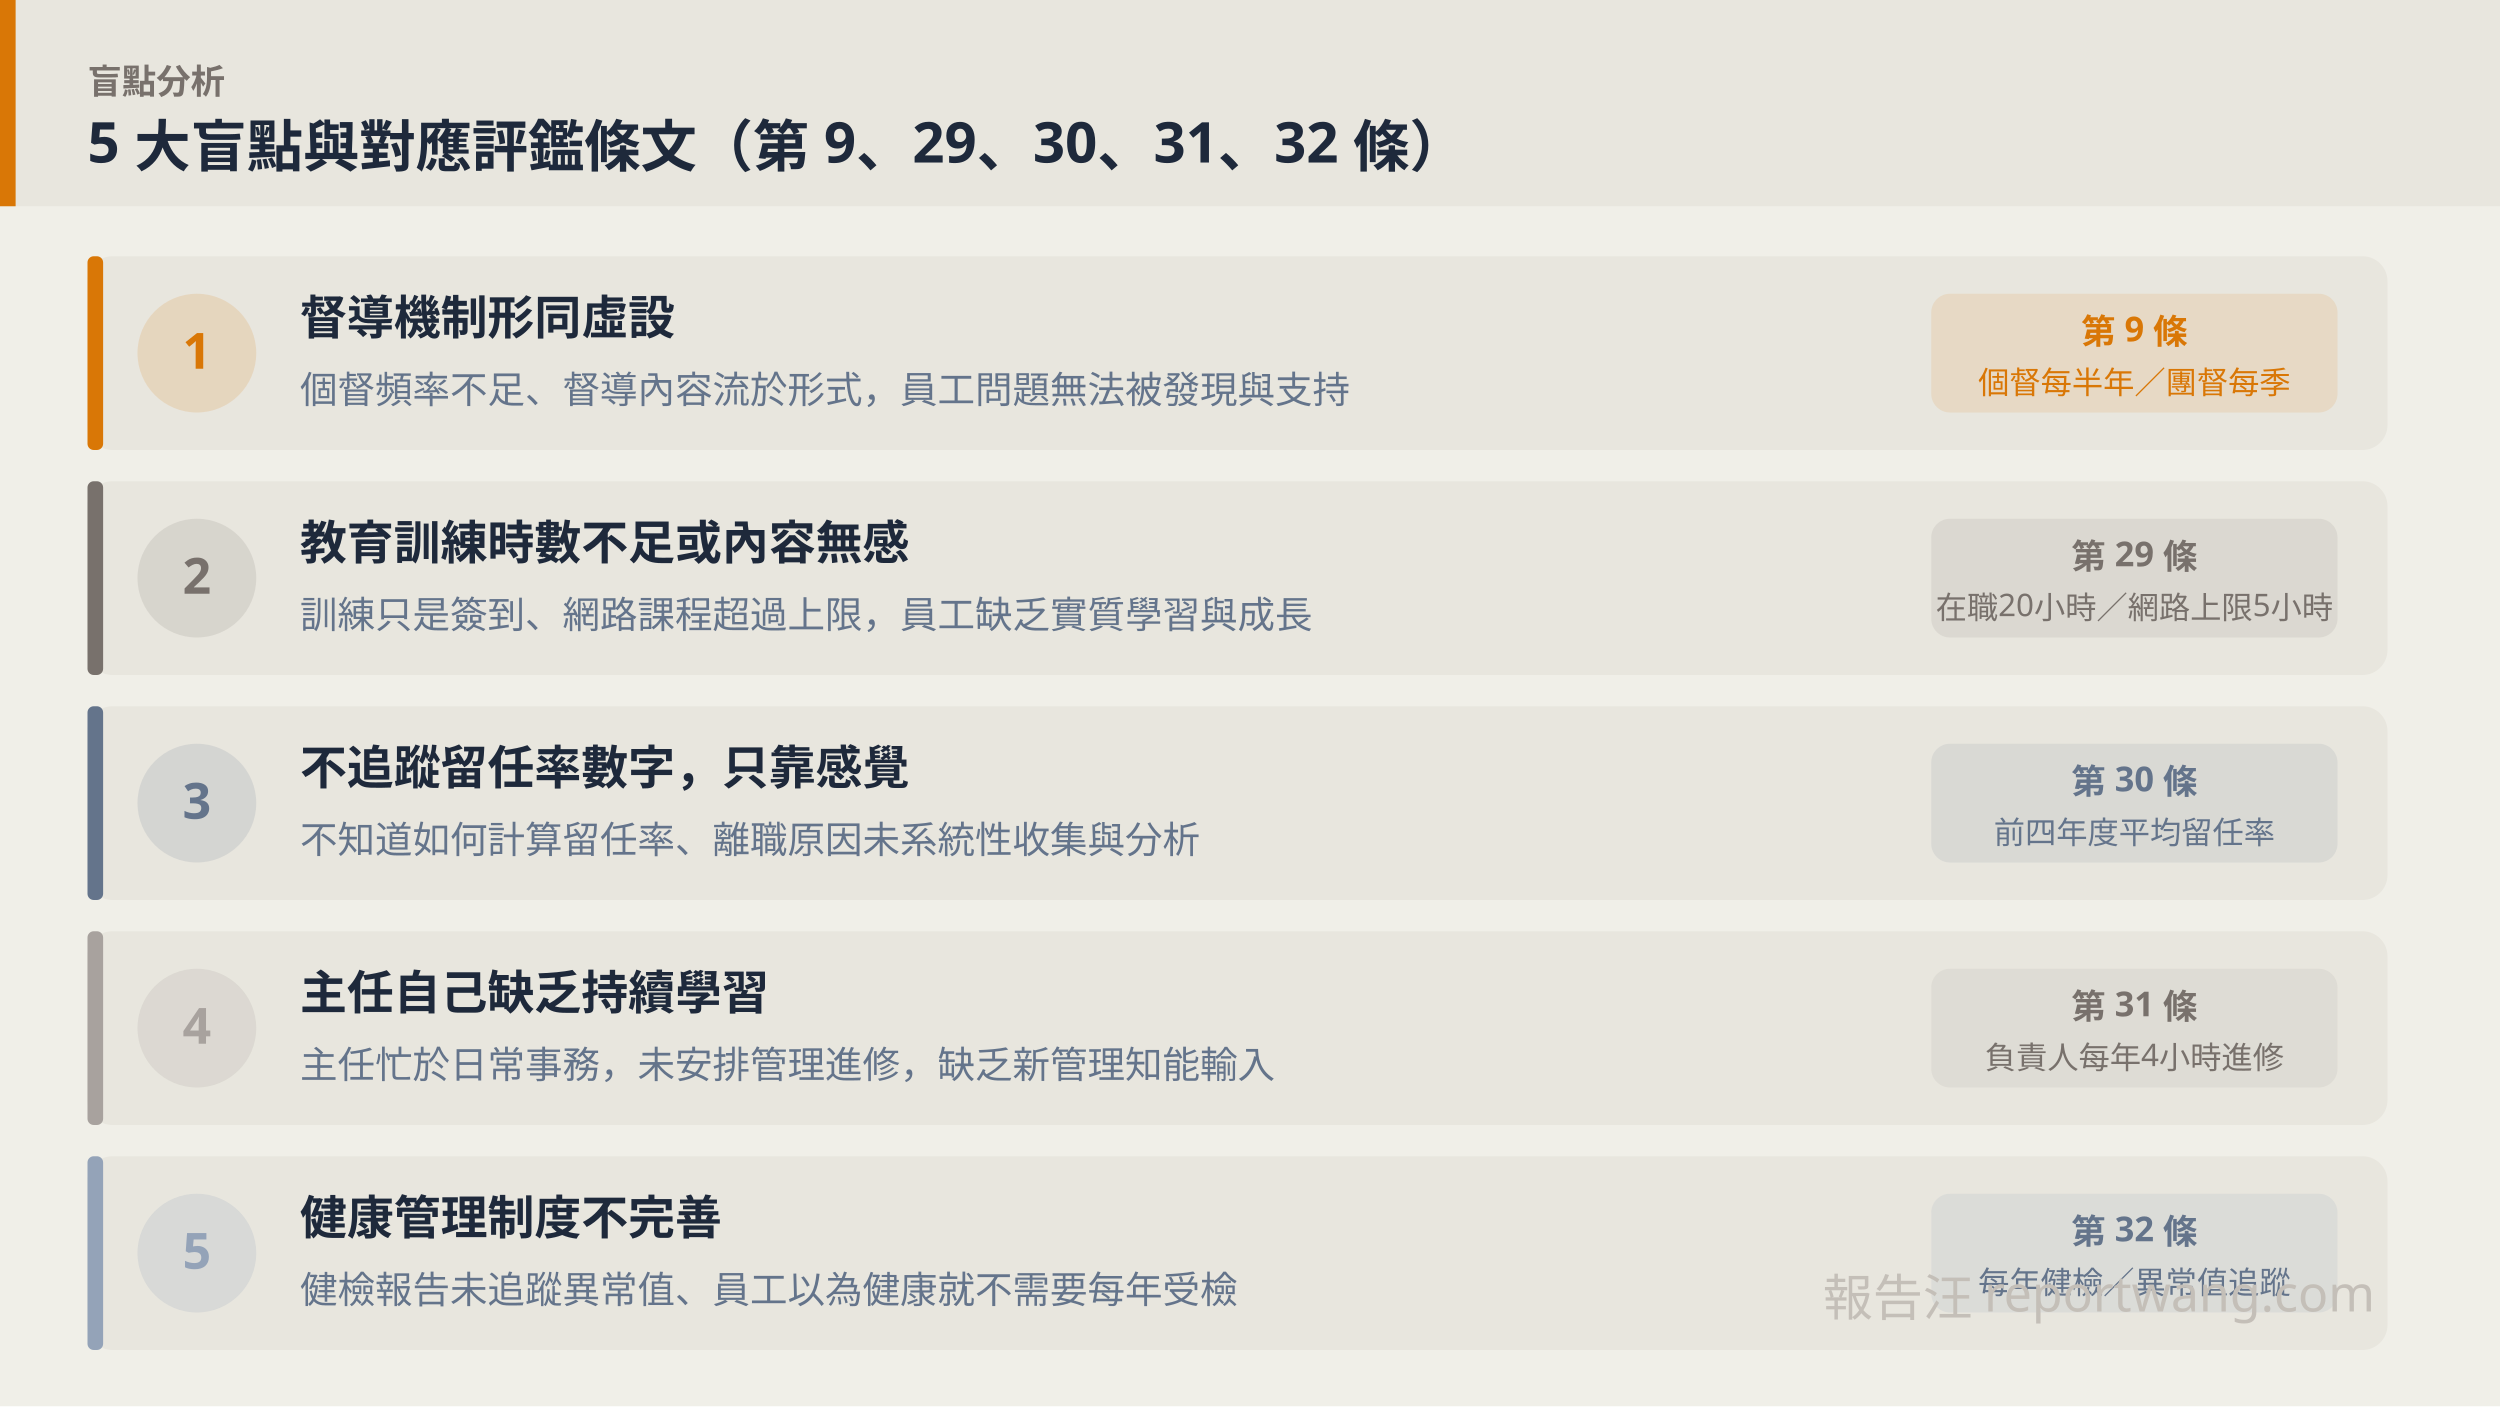
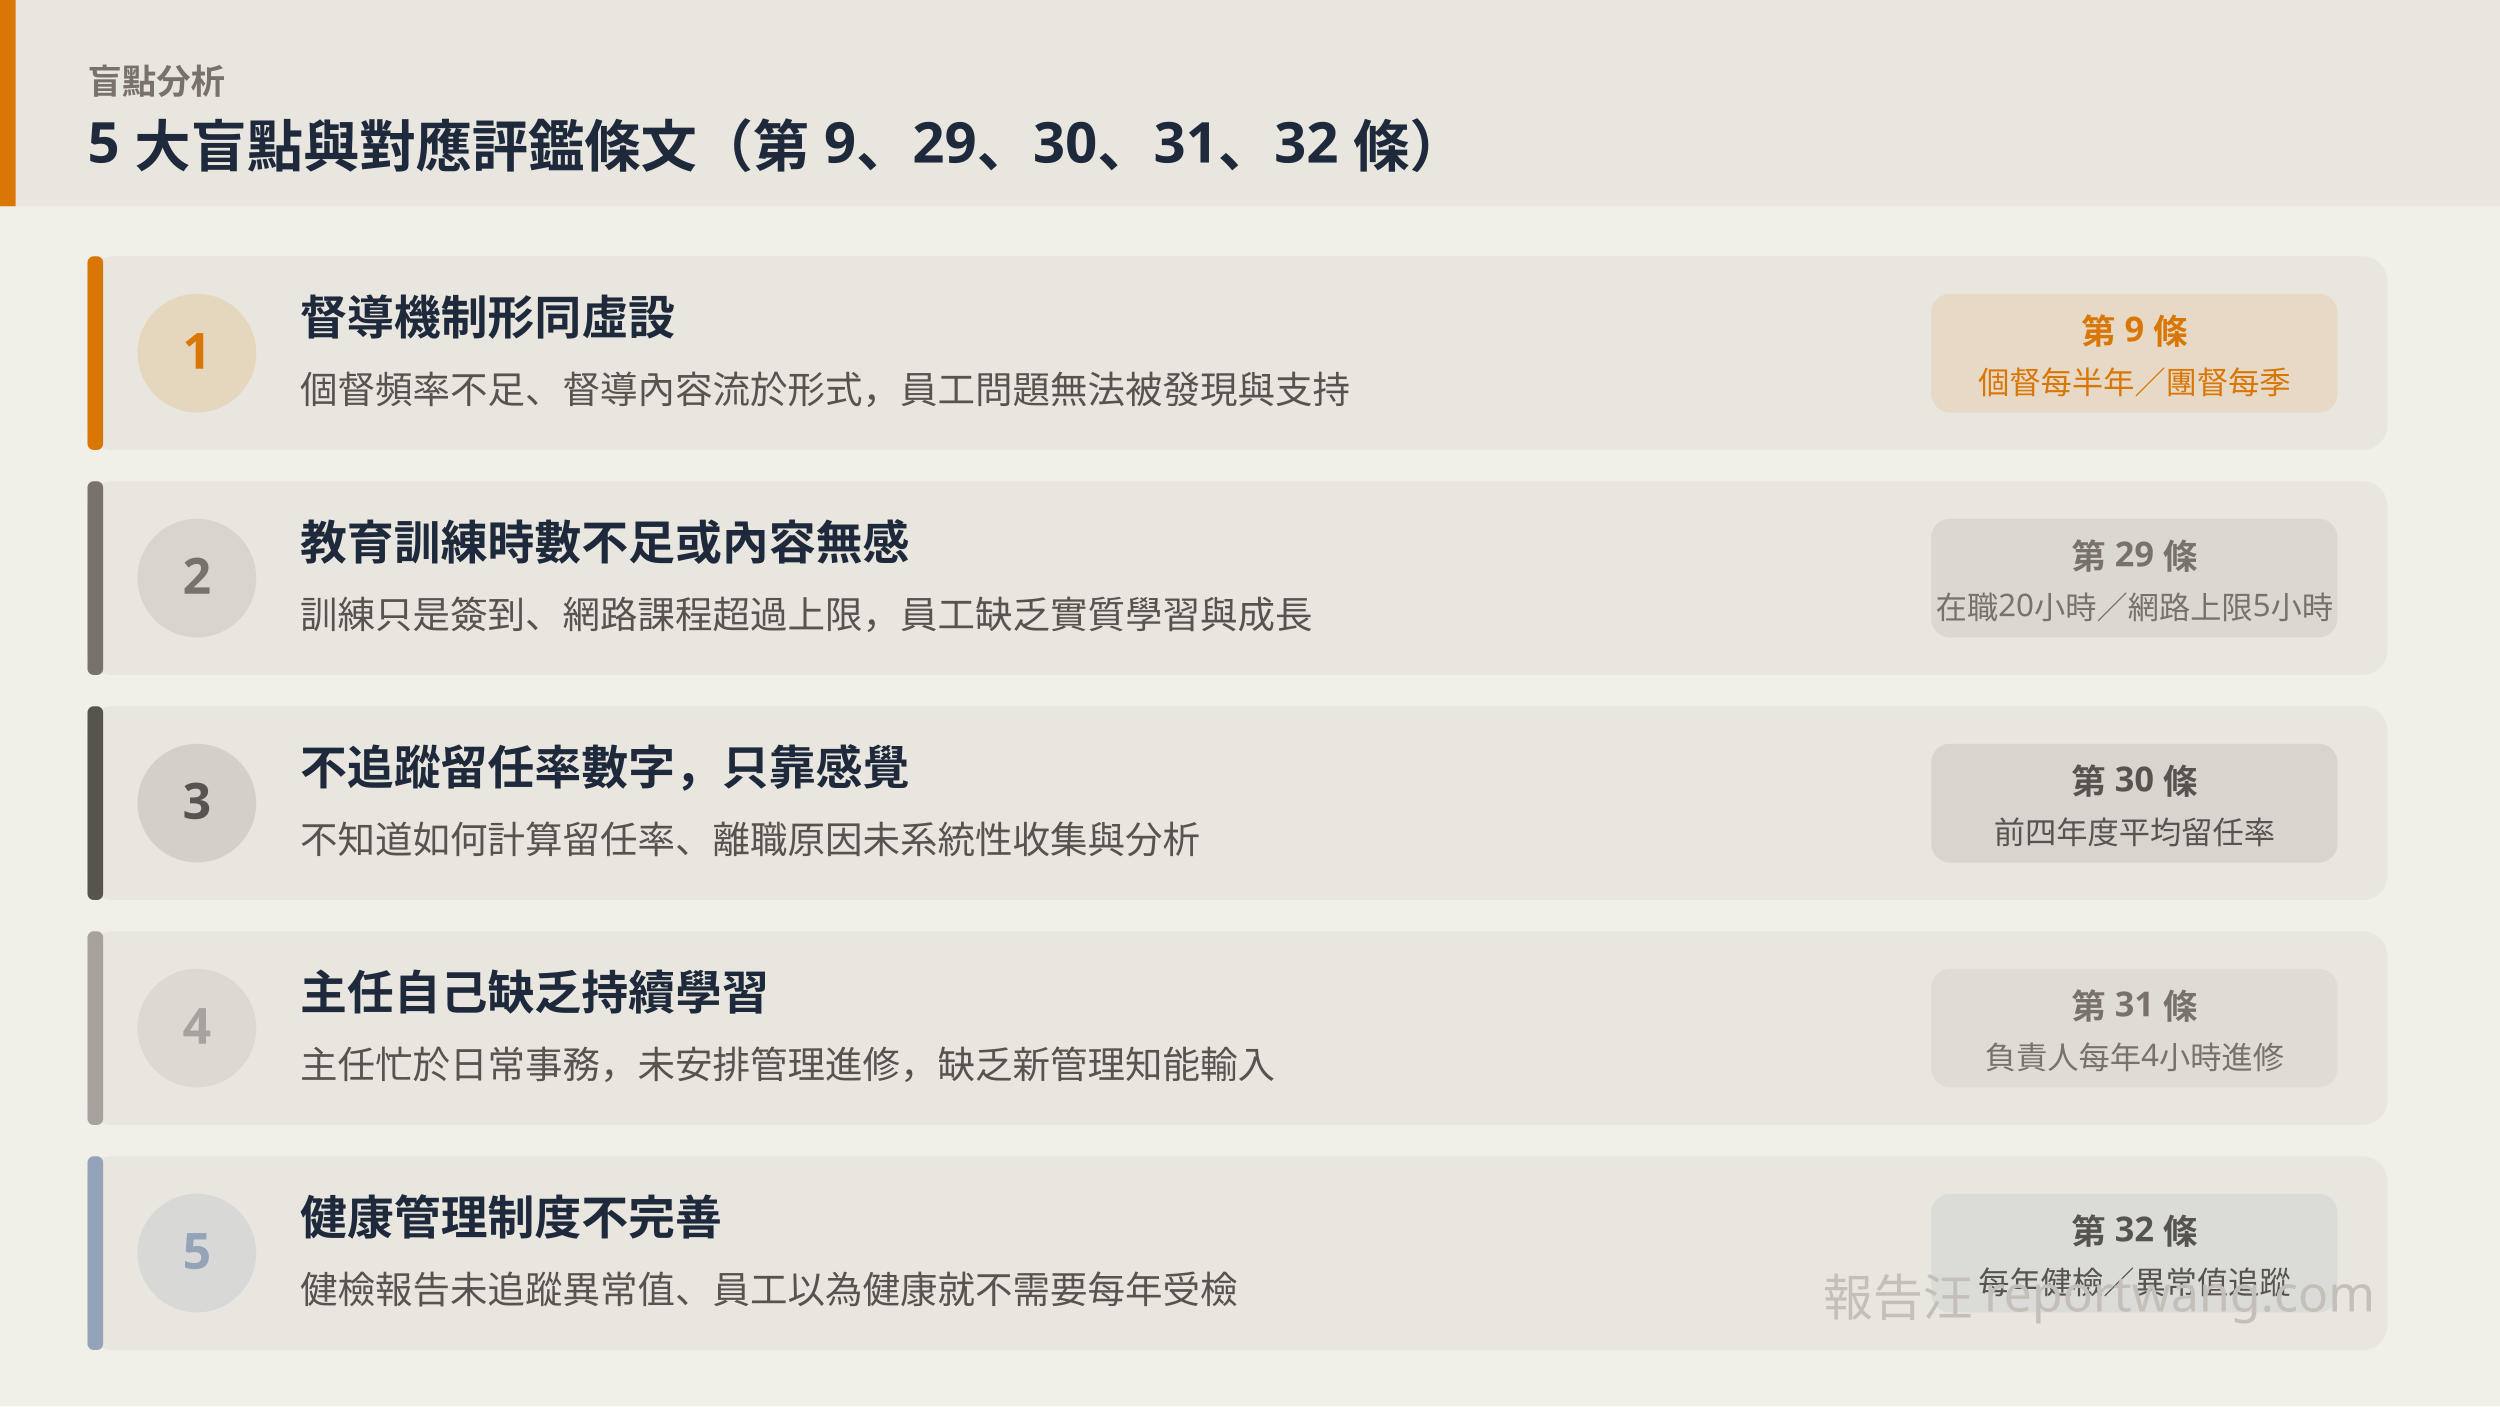
<svg xmlns="http://www.w3.org/2000/svg" width="800" height="450" viewBox="0 0 800 450" font-family="'Noto Sans TC', sans-serif">
  <rect width="800" height="450" fill="#f0efe8" />
  <rect x="0" y="0" width="800" height="66" fill="#e8e6de" />
  <rect x="0" y="0" width="5" height="66" fill="#d97706" />
  <text x="28" y="30" font-size="11" fill="#78716c" font-weight="600">盲點分析</text>
  <text x="28" y="52" font-size="18" fill="#1e293b" font-weight="800">5 大盲點與對應評鑑條文（第 9、29、30、31、32 條）</text>
  <rect x="28" y="82" width="736" height="62" rx="8" fill="#e8e6de" />
  <rect x="28" y="82" width="5" height="62" rx="2" fill="#d97706" />
  <rect x="44" y="94" width="38" height="38" rx="19" fill="#d97706" opacity="0.15" />
  <text x="63" y="118" font-size="16" fill="#d97706" text-anchor="middle" font-weight="900">1</text>
  <text x="96" y="107" font-size="15" fill="#1e293b" font-weight="800">督導機制形同虛設</text>
-   <text x="96" y="129" font-size="12" fill="#64748b">個督頻率不足、督導內容流於形式，員工問題無法被發現與支持</text>
+   <text x="96" y="129" font-size="12" fill="#57534e">個督頻率不足、督導內容流於形式，員工問題無法被發現與支持</text>
  <rect x="618" y="94" width="130" height="38" rx="6" fill="#d97706" opacity="0.12" />
  <text x="683" y="110" font-size="11" fill="#d97706" text-anchor="middle" font-weight="700">第 9 條</text>
  <text x="683" y="126" font-size="10" fill="#d97706" text-anchor="middle">個督每半年／團督每季</text>
  <rect x="28" y="154" width="736" height="62" rx="8" fill="#e8e6de" />
  <rect x="28" y="154" width="5" height="62" rx="2" fill="#78716c" />
  <rect x="44" y="166" width="38" height="38" rx="19" fill="#78716c" opacity="0.15" />
  <text x="63" y="190" font-size="16" fill="#78716c" text-anchor="middle" font-weight="900">2</text>
  <text x="96" y="179" font-size="15" fill="#1e293b" font-weight="800">教育訓練時數不足或內容無感</text>
-   <text x="96" y="201" font-size="12" fill="#64748b">訓練只是簽到、網路課程超過上限，員工缺乏實質學習與成長</text>
+   <text x="96" y="201" font-size="12" fill="#57534e">訓練只是簽到、網路課程超過上限，員工缺乏實質學習與成長</text>
  <rect x="618" y="166" width="130" height="38" rx="6" fill="#78716c" opacity="0.12" />
  <text x="683" y="182" font-size="11" fill="#78716c" text-anchor="middle" font-weight="700">第 29 條</text>
  <text x="683" y="198" font-size="10" fill="#78716c" text-anchor="middle">在職20小時／網路上限5小時</text>
  <rect x="28" y="226" width="736" height="62" rx="8" fill="#e8e6de" />
-   <rect x="28" y="226" width="5" height="62" rx="2" fill="#64748b" />
-   <rect x="44" y="238" width="38" height="38" rx="19" fill="#64748b" opacity="0.15" />
-   <text x="63" y="262" font-size="16" fill="#64748b" text-anchor="middle" font-weight="900">3</text>
+   <rect x="28" y="226" width="5" height="62" rx="2" fill="#57534e" />
+   <rect x="44" y="238" width="38" height="38" rx="19" fill="#57534e" opacity="0.15" />
+   <text x="63" y="262" font-size="16" fill="#57534e" text-anchor="middle" font-weight="900">3</text>
  <text x="96" y="251" font-size="15" fill="#1e293b" font-weight="800">不追蹤留任率數字，只靠感覺</text>
-   <text x="96" y="273" font-size="12" fill="#64748b">不知道如何計算留任率、離職原因未系統性收集與分析</text>
-   <rect x="618" y="238" width="130" height="38" rx="6" fill="#64748b" opacity="0.12" />
-   <text x="683" y="254" font-size="11" fill="#64748b" text-anchor="middle" font-weight="700">第 30 條</text>
-   <text x="683" y="270" font-size="10" fill="#64748b" text-anchor="middle">前四年度平均留任率</text>
+   <text x="96" y="273" font-size="12" fill="#57534e">不知道如何計算留任率、離職原因未系統性收集與分析</text>
+   <rect x="618" y="238" width="130" height="38" rx="6" fill="#57534e" opacity="0.12" />
+   <text x="683" y="254" font-size="11" fill="#57534e" text-anchor="middle" font-weight="700">第 30 條</text>
+   <text x="683" y="270" font-size="10" fill="#57534e" text-anchor="middle">前四年度平均留任率</text>
  <rect x="28" y="298" width="736" height="62" rx="8" fill="#e8e6de" />
  <rect x="28" y="298" width="5" height="62" rx="2" fill="#a8a29e" />
  <rect x="44" y="310" width="38" height="38" rx="19" fill="#a8a29e" opacity="0.2" />
  <text x="63" y="334" font-size="16" fill="#a8a29e" text-anchor="middle" font-weight="900">4</text>
  <text x="96" y="323" font-size="15" fill="#1e293b" font-weight="800">主任自己缺乏持續學習</text>
-   <text x="96" y="345" font-size="12" fill="#64748b">主任忙於日常事務，未安排管理進修，缺乏新管理知能輸入</text>
+   <text x="96" y="345" font-size="12" fill="#57534e">主任忙於日常事務，未安排管理進修，缺乏新管理知能輸入</text>
  <rect x="618" y="310" width="130" height="38" rx="6" fill="#a8a29e" opacity="0.15" />
  <text x="683" y="326" font-size="11" fill="#78716c" text-anchor="middle" font-weight="700">第 31 條</text>
  <text x="683" y="342" font-size="10" fill="#78716c" text-anchor="middle">負責人每年4小時進修</text>
  <rect x="28" y="370" width="736" height="62" rx="8" fill="#e8e6de" />
  <rect x="28" y="370" width="5" height="62" rx="2" fill="#94a3b8" />
  <rect x="44" y="382" width="38" height="38" rx="19" fill="#94a3b8" opacity="0.2" />
  <text x="63" y="406" font-size="16" fill="#94a3b8" text-anchor="middle" font-weight="900">5</text>
  <text x="96" y="395" font-size="15" fill="#1e293b" font-weight="800">健康管理制度不完善</text>
-   <text x="96" y="417" font-size="12" fill="#64748b">健檢報告未追蹤異常值、員工以為健康就不需要每年受檢</text>
+   <text x="96" y="417" font-size="12" fill="#57534e">健檢報告未追蹤異常值、員工以為健康就不需要每年受檢</text>
  <rect x="618" y="382" width="130" height="38" rx="6" fill="#94a3b8" opacity="0.15" />
-   <text x="683" y="398" font-size="11" fill="#64748b" text-anchor="middle" font-weight="700">第 32 條</text>
-   <text x="683" y="414" font-size="10" fill="#64748b" text-anchor="middle">每年健檢／異常值追蹤</text>
+   <text x="683" y="398" font-size="11" fill="#57534e" text-anchor="middle" font-weight="700">第 32 條</text>
+   <text x="683" y="414" font-size="10" fill="#57534e" text-anchor="middle">每年健檢／異常值追蹤</text>
  <text x="760" y="421" font-size="16" fill="#c4bfb8" text-anchor="end" font-weight="400" font-family="'Noto Sans TC', sans-serif">報告汪 reportwang.com</text>
</svg>
